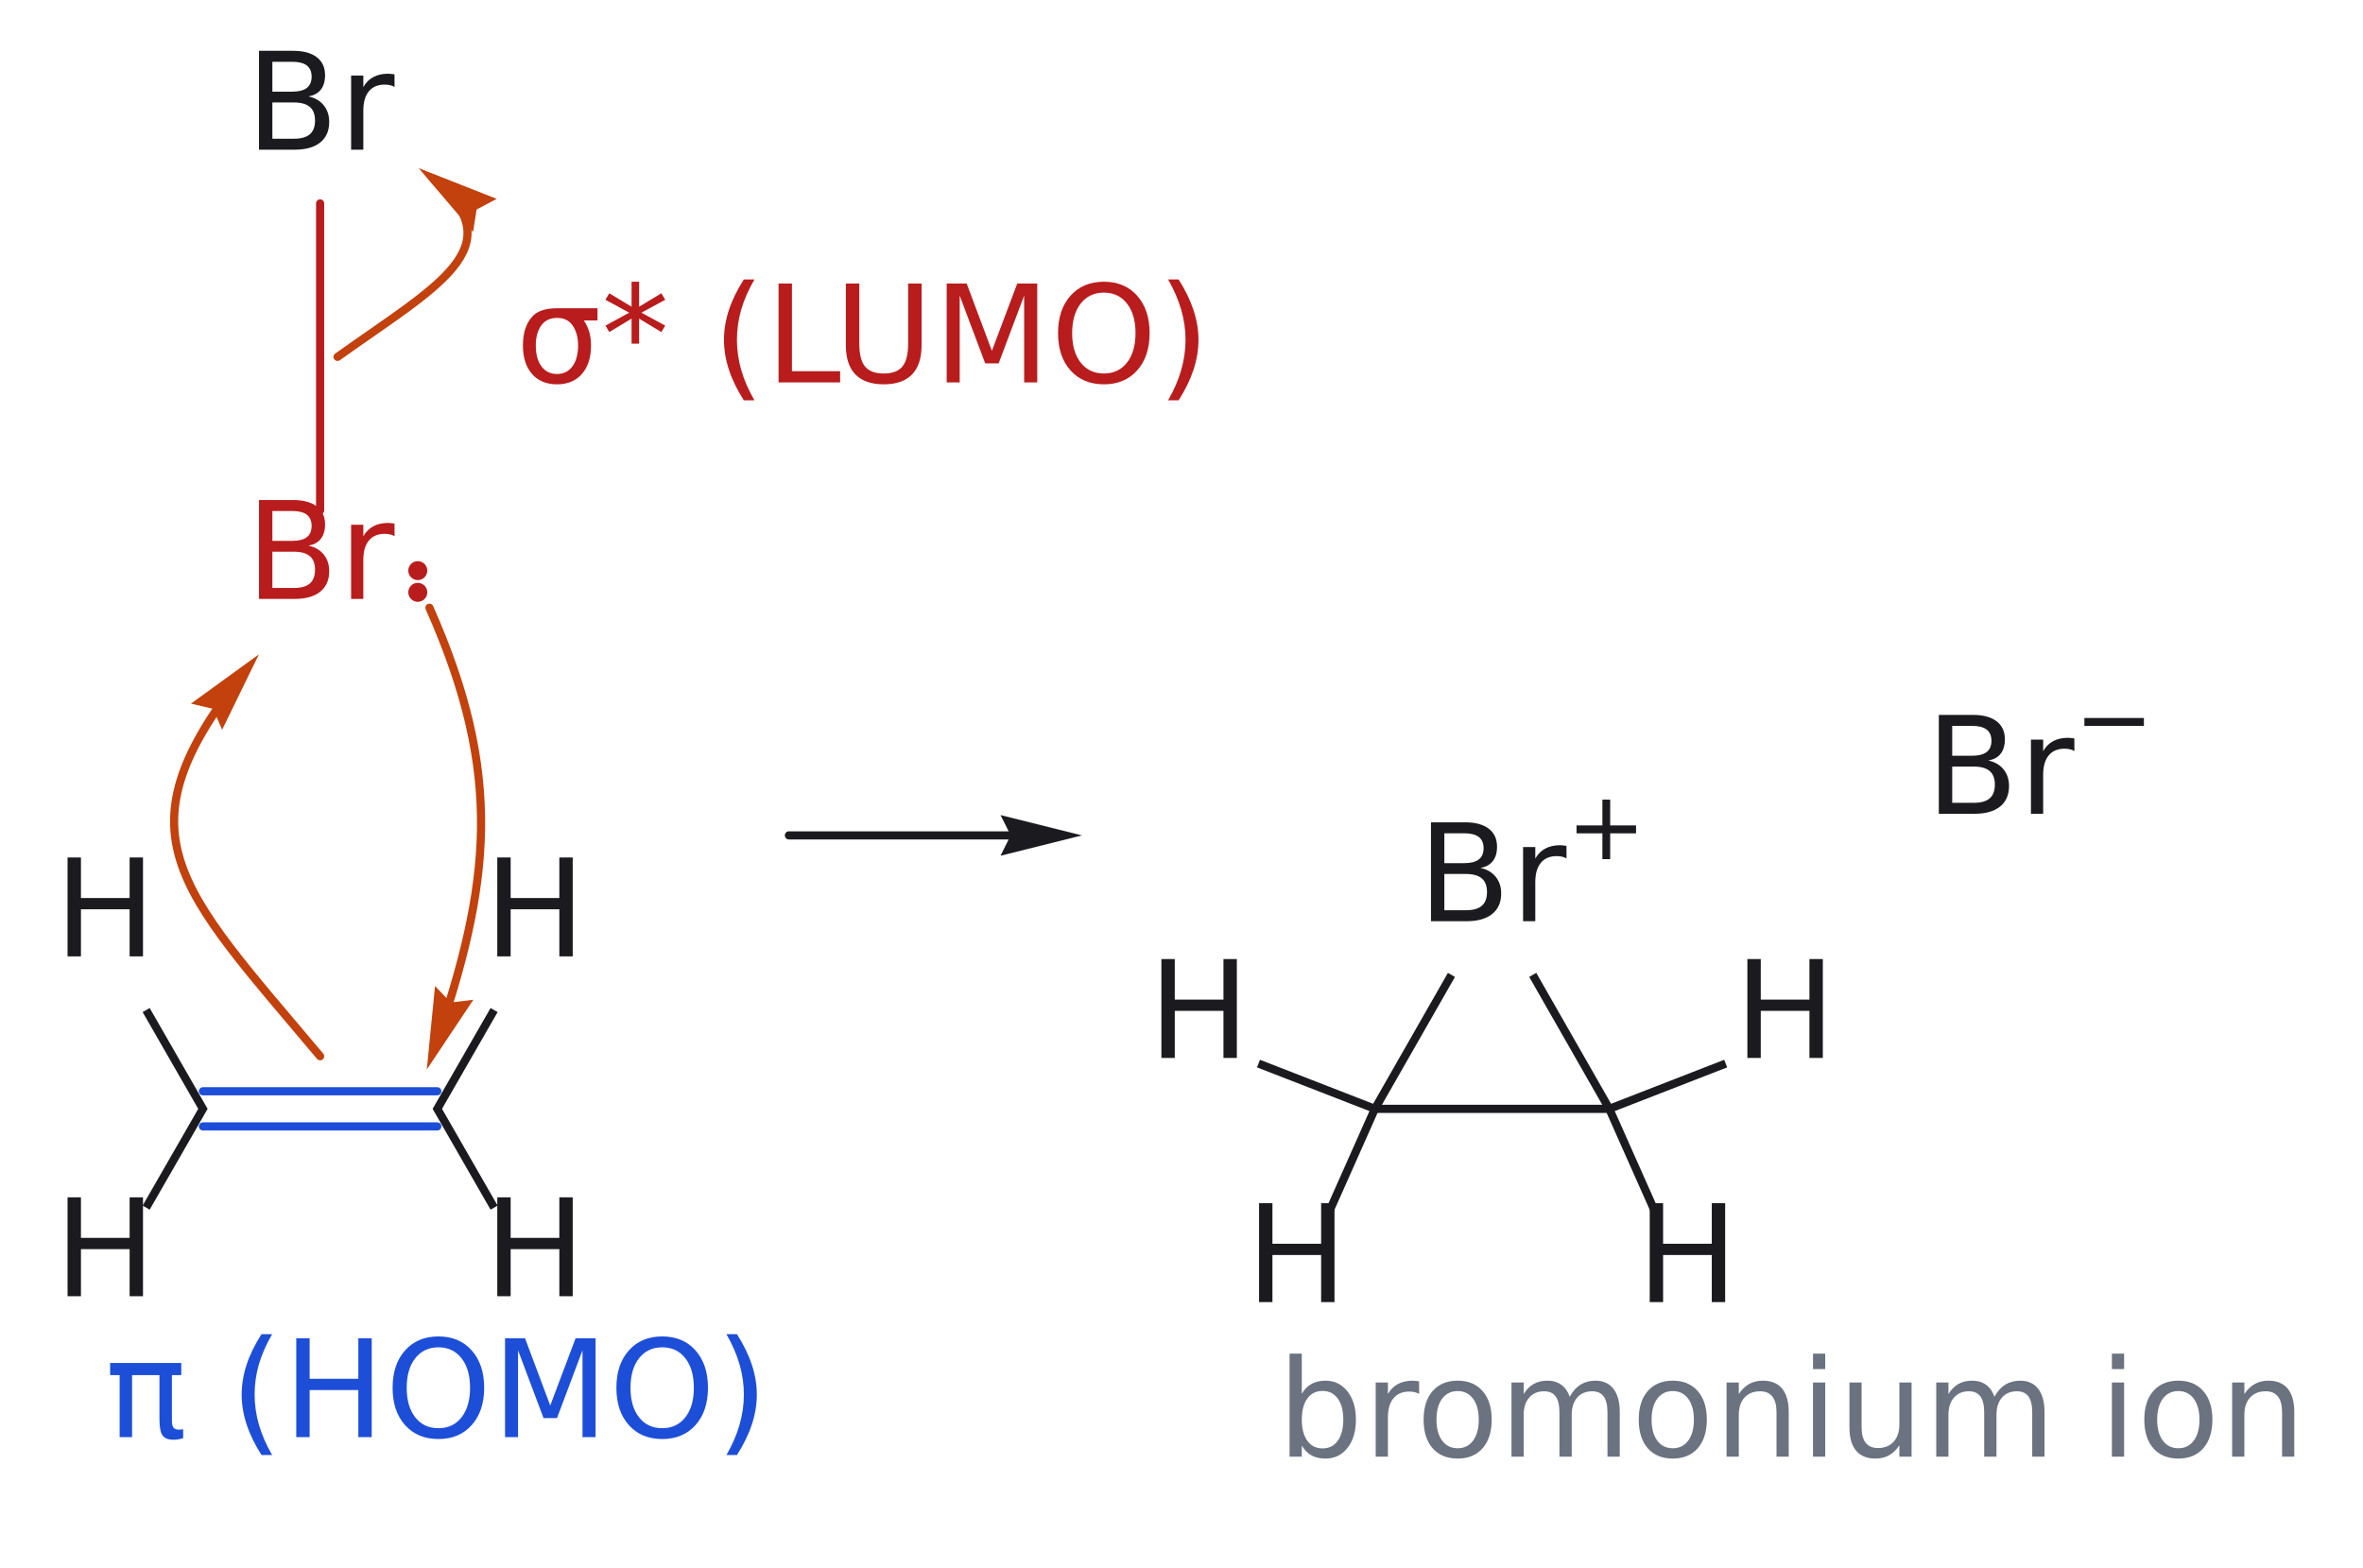
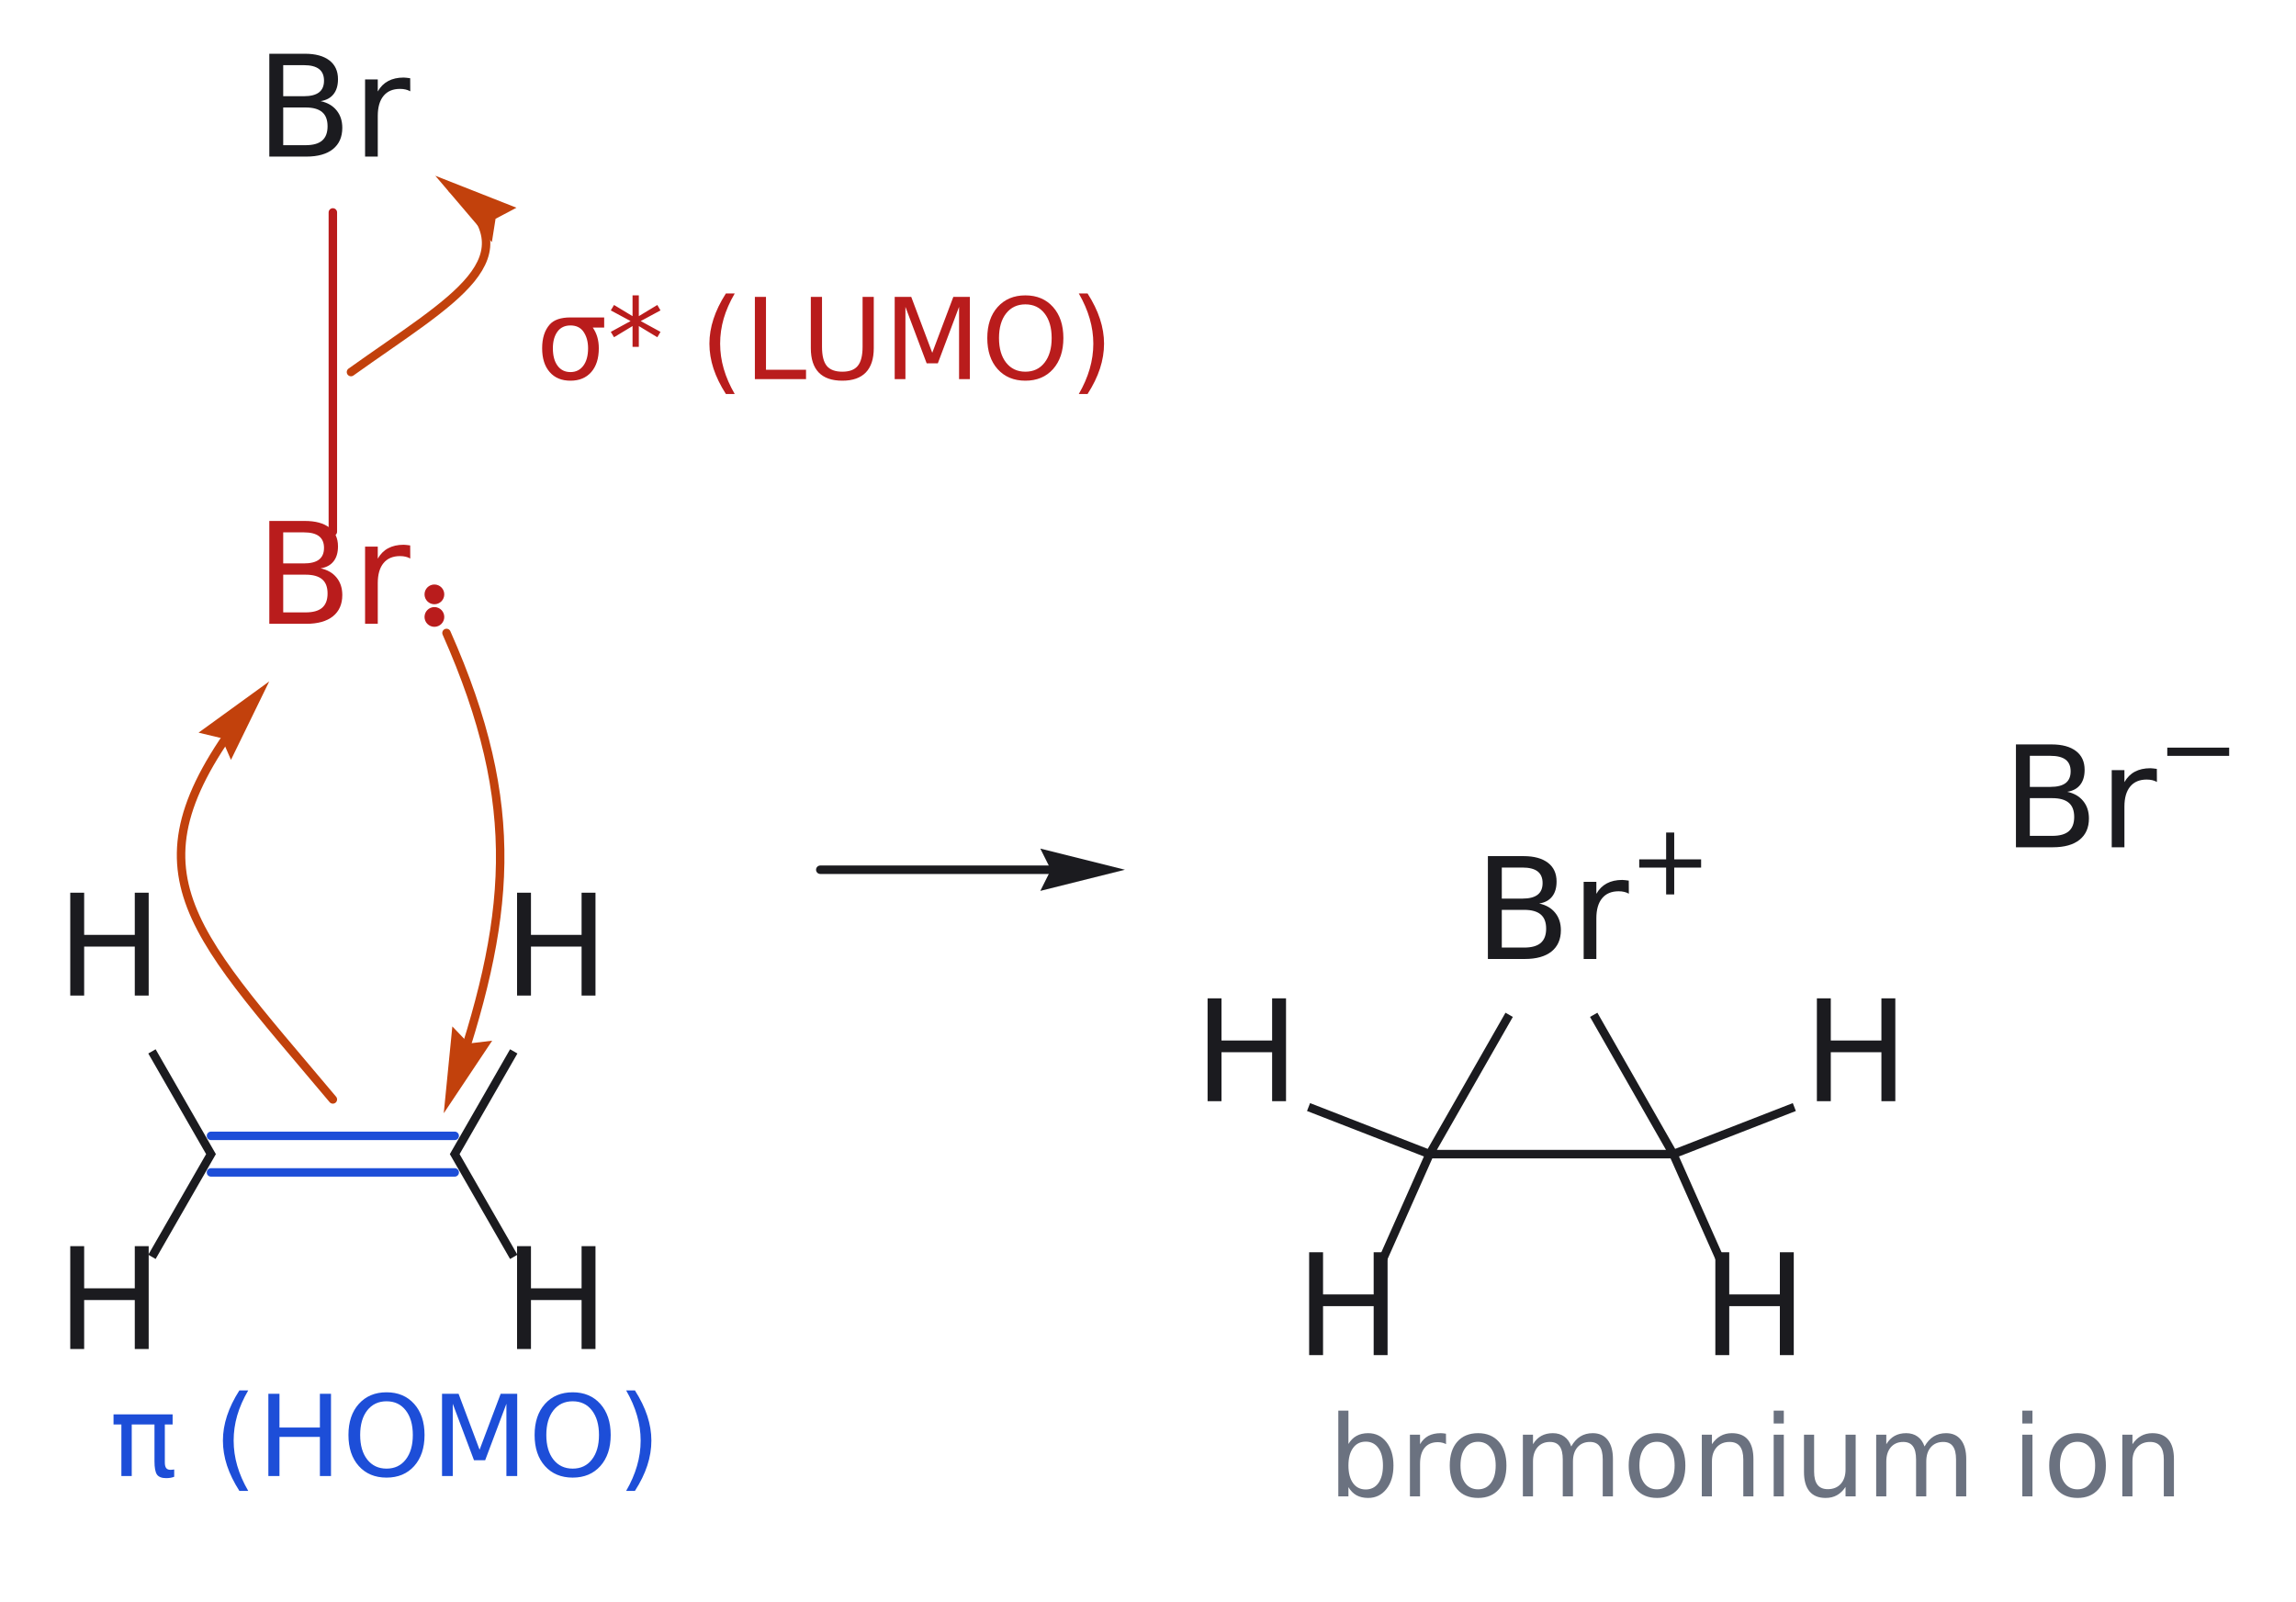
- <svg xmlns="http://www.w3.org/2000/svg" viewBox="-68.833 -238.109 508.097 336.459" width="315" height="209">
+ <svg xmlns="http://www.w3.org/2000/svg" viewBox="-68.833 -238.109 474.807 330.042" width="294" height="205">
  <style>.c-ink.fill{fill:#1b1b1f}.c-ink.stroke{stroke:#1b1b1f}.c-arrow.fill{fill:#c2410c}.c-arrow.stroke{stroke:#c2410c}.c-nu.fill{fill:#1d4ed8}.c-nu.stroke{stroke:#1d4ed8}.c-el.fill{fill:#b91c1c}.c-el.stroke{stroke:#b91c1c}.c-good.fill{fill:#15803d}.c-good.stroke{stroke:#15803d}.c-muted.fill{fill:#6b7280}.c-muted.stroke{stroke:#6b7280}@media (prefers-color-scheme: dark){.c-ink.fill{fill:#e6e6ea}.c-ink.stroke{stroke:#e6e6ea}.c-arrow.fill{fill:#ff9f5a}.c-arrow.stroke{stroke:#ff9f5a}.c-nu.fill{fill:#8ab4ff}.c-nu.stroke{stroke:#8ab4ff}.c-el.fill{fill:#ff8a8a}.c-el.stroke{stroke:#ff8a8a}.c-good.fill{fill:#6ee7a0}.c-good.stroke{stroke:#6ee7a0}.c-muted.fill{fill:#9ca3af}.c-muted.stroke{stroke:#9ca3af}}</style>
  <path class="c-nu stroke" d="M-25.2 -3.78 L25.2 -3.78 " fill="none" stroke-width="1.75" stroke-linecap="round" stroke-linejoin="round" />
  <path class="c-nu stroke" d="M-25.2 3.78 L25.2 3.78 " fill="none" stroke-width="1.75" stroke-linecap="round" stroke-linejoin="round" />
  <path class="c-el stroke" d="M0 -128.698 L0 -194.702 " fill="none" stroke-width="1.75" stroke-linecap="round" stroke-linejoin="round" />
  <path class="c-ink fill stroke" d="M-24.191 0 L-36.649 -21.678 L-38.167 -20.806 L-26.209 -0 Z M-26.209 0 L-38.167 20.806 L-36.649 21.678 L-24.191 -0 Z M26.209 -0 L38.167 -20.806 L36.649 -21.678 L24.191 0 Z M24.191 -0 L36.649 21.678 L38.167 20.806 L26.209 0 Z M227.369 0.875 L276.631 0.875 L277.2 0 L275.692 -0.875 L228.308 -0.875 L226.8 0 Z M226.414 -1.089 L202.087 -10.549 L201.453 -8.918 L225.628 0.483 L226.8 0 Z M225.628 0.483 L216 22.147 L217.599 22.857 L227.369 0.875 L226.8 0 Z M278.372 0.483 L302.547 -8.918 L301.913 -10.549 L277.586 -1.089 L277.2 0 Z M276.631 0.875 L286.401 22.857 L288 22.147 L278.372 0.483 L277.2 0 Z M228.308 -0.875 L244.018 -28.368 L242.499 -29.236 L226.414 -1.089 L226.8 0 Z M277.586 -1.089 L261.501 -29.236 L259.982 -28.368 L275.692 -0.875 L277.2 0 Z " stroke-width="0" stroke-linecap="round" stroke-linejoin="round" />
  <text class="c-ink fill" xml:space="preserve" x="-57.166" y="-52.982" font-family="DejaVu Sans" font-size="29.167" font-weight="normal" font-style="normal" text-decoration="none" dominant-baseline="text-before-edge">H</text>
  <text class="c-ink fill" xml:space="preserve" x="-57.166" y="20.098" font-family="DejaVu Sans" font-size="29.167" font-weight="normal" font-style="normal" text-decoration="none" dominant-baseline="text-before-edge">H</text>
  <text class="c-ink fill" xml:space="preserve" x="35.234" y="-52.982" font-family="DejaVu Sans" font-size="29.167" font-weight="normal" font-style="normal" text-decoration="none" dominant-baseline="text-before-edge">H</text>
  <text class="c-ink fill" xml:space="preserve" x="35.234" y="20.098" font-family="DejaVu Sans" font-size="29.167" font-weight="normal" font-style="normal" text-decoration="none" dominant-baseline="text-before-edge">H</text>
  <text class="c-el fill" xml:space="preserve" x="-16" y="-129.842" font-family="DejaVu Sans" font-size="29.167" font-weight="normal" font-style="normal" text-decoration="none" dominant-baseline="text-before-edge">Br</text>
  <path class="c-el fill stroke" d="M21 -112.233 C21.644 -112.233 22.167 -111.711 22.167 -111.067 C22.167 -110.422 21.644 -109.9 21 -109.9 C20.356 -109.9 19.833 -110.422 19.833 -111.067 C19.833 -111.711 20.356 -112.233 21 -112.233 Z " stroke-width="1.75" stroke-linecap="round" stroke-linejoin="round" />
  <path class="c-el fill stroke" d="M21 -116.9 C21.644 -116.9 22.167 -116.378 22.167 -115.733 C22.167 -115.089 21.644 -114.567 21 -114.567 C20.356 -114.567 19.833 -115.089 19.833 -115.733 C19.833 -116.378 20.356 -116.9 21 -116.9 Z " stroke-width="1.75" stroke-linecap="round" stroke-linejoin="round" />
  <text class="c-ink fill" xml:space="preserve" x="-16" y="-226.442" font-family="DejaVu Sans" font-size="29.167" font-weight="normal" font-style="normal" text-decoration="none" dominant-baseline="text-before-edge">Br</text>
  <text class="c-ink fill" xml:space="preserve" x="178.034" y="-31.142" font-family="DejaVu Sans" font-size="29.167" font-weight="normal" font-style="normal" text-decoration="none" dominant-baseline="text-before-edge">H</text>
  <text class="c-ink fill" xml:space="preserve" x="199.034" y="21.358" font-family="DejaVu Sans" font-size="29.167" font-weight="normal" font-style="normal" text-decoration="none" dominant-baseline="text-before-edge">H</text>
  <text class="c-ink fill" xml:space="preserve" x="304.034" y="-31.142" font-family="DejaVu Sans" font-size="29.167" font-weight="normal" font-style="normal" text-decoration="none" dominant-baseline="text-before-edge">H</text>
  <text class="c-ink fill" xml:space="preserve" x="283.034" y="21.358" font-family="DejaVu Sans" font-size="29.167" font-weight="normal" font-style="normal" text-decoration="none" dominant-baseline="text-before-edge">H</text>
  <text class="c-ink fill" xml:space="preserve" x="236" y="-60.542" font-family="DejaVu Sans" font-size="29.167" font-weight="normal" font-style="normal" text-decoration="none" dominant-baseline="text-before-edge">Br</text>
  <text class="c-ink fill" xml:space="preserve" x="268" y="-67.834" font-family="DejaVu Sans" font-size="20.417" font-weight="normal" font-style="normal" text-decoration="none" dominant-baseline="text-before-edge">+</text>
  <text class="c-ink fill" xml:space="preserve" x="345.2" y="-83.642" font-family="DejaVu Sans" font-size="29.167" font-weight="normal" font-style="normal" text-decoration="none" dominant-baseline="text-before-edge">Br</text>
  <text class="c-ink fill" xml:space="preserve" x="377.2" y="-90.934" font-family="DejaVu Sans" font-size="20.417" font-weight="normal" font-style="normal" text-decoration="none" dominant-baseline="text-before-edge">−</text>
  <path class="c-ink stroke" d="M100.8 -58.8 L159.425 -58.8 " fill="none" stroke-width="1.75" stroke-linecap="round" stroke-linejoin="round" />
  <path class="c-ink fill stroke" d="M163.8 -58.8 L146.3 -63.175 L148.488 -58.8 L146.3 -54.425 Z " stroke-width="0" stroke-linecap="round" stroke-linejoin="round" />
  <path class="c-arrow stroke" d="M0 -11.31 C-30.784 -47.958 -44.096 -59.245 -15.942 -94.347 " fill="none" stroke-width="1.75" stroke-linecap="round" stroke-linejoin="round" />
  <path class="c-arrow fill stroke" d="M-13.163 -97.729 L-27.769 -87.143 L-23.012 -86.004 L-21.069 -81.516 Z " stroke-width="0" stroke-linecap="round" stroke-linejoin="round" />
  <path class="c-arrow stroke" d="M3.75 -161.7 C25.009 -176.885 41.728 -185.21 24.65 -199.614 " fill="none" stroke-width="1.75" stroke-linecap="round" stroke-linejoin="round" />
  <path class="c-arrow fill stroke" d="M21.187 -202.289 L32.884 -188.557 L33.647 -193.388 L37.97 -195.677 Z " stroke-width="0" stroke-linecap="round" stroke-linejoin="round" />
  <path class="c-arrow stroke" d="M23.504 -107.756 C39.423 -71.87 36.874 -48.553 24.39 -12.579 " fill="none" stroke-width="1.75" stroke-linecap="round" stroke-linejoin="round" />
  <path class="c-arrow fill stroke" d="M22.935 -8.452 L32.948 -23.456 L28.092 -22.87 L24.709 -26.403 Z " stroke-width="0" stroke-linecap="round" stroke-linejoin="round" />
-   <text class="c-nu fill" xml:space="preserve" x="-46.2" y="50.4" font-family="DejaVu Sans" font-size="29.167" font-weight="normal" font-style="normal" text-decoration="none" dominant-baseline="text-before-edge">π (HOMO)</text>
-   <text class="c-el fill" xml:space="preserve" x="42" y="-176.4" font-family="DejaVu Sans" font-size="29.167" font-weight="normal" font-style="normal" text-decoration="none" dominant-baseline="text-before-edge">σ* (LUMO)</text>
-   <text class="c-muted fill" xml:space="preserve" x="205.8" y="54.6" font-family="DejaVu Sans" font-size="29.167" font-weight="normal" font-style="normal" text-decoration="none" dominant-baseline="text-before-edge">bromonium ion</text>
+   <text class="c-nu fill" xml:space="preserve" x="-46.2" y="50.4" font-family="DejaVu Sans" font-size="23.333" font-weight="normal" font-style="normal" text-decoration="none" dominant-baseline="text-before-edge">π (HOMO)</text>
+   <text class="c-el fill" xml:space="preserve" x="42" y="-176.4" font-family="DejaVu Sans" font-size="23.333" font-weight="normal" font-style="normal" text-decoration="none" dominant-baseline="text-before-edge">σ* (LUMO)</text>
+   <text class="c-muted fill" xml:space="preserve" x="205.8" y="54.6" font-family="DejaVu Sans" font-size="23.333" font-weight="normal" font-style="normal" text-decoration="none" dominant-baseline="text-before-edge">bromonium ion</text>
</svg>
